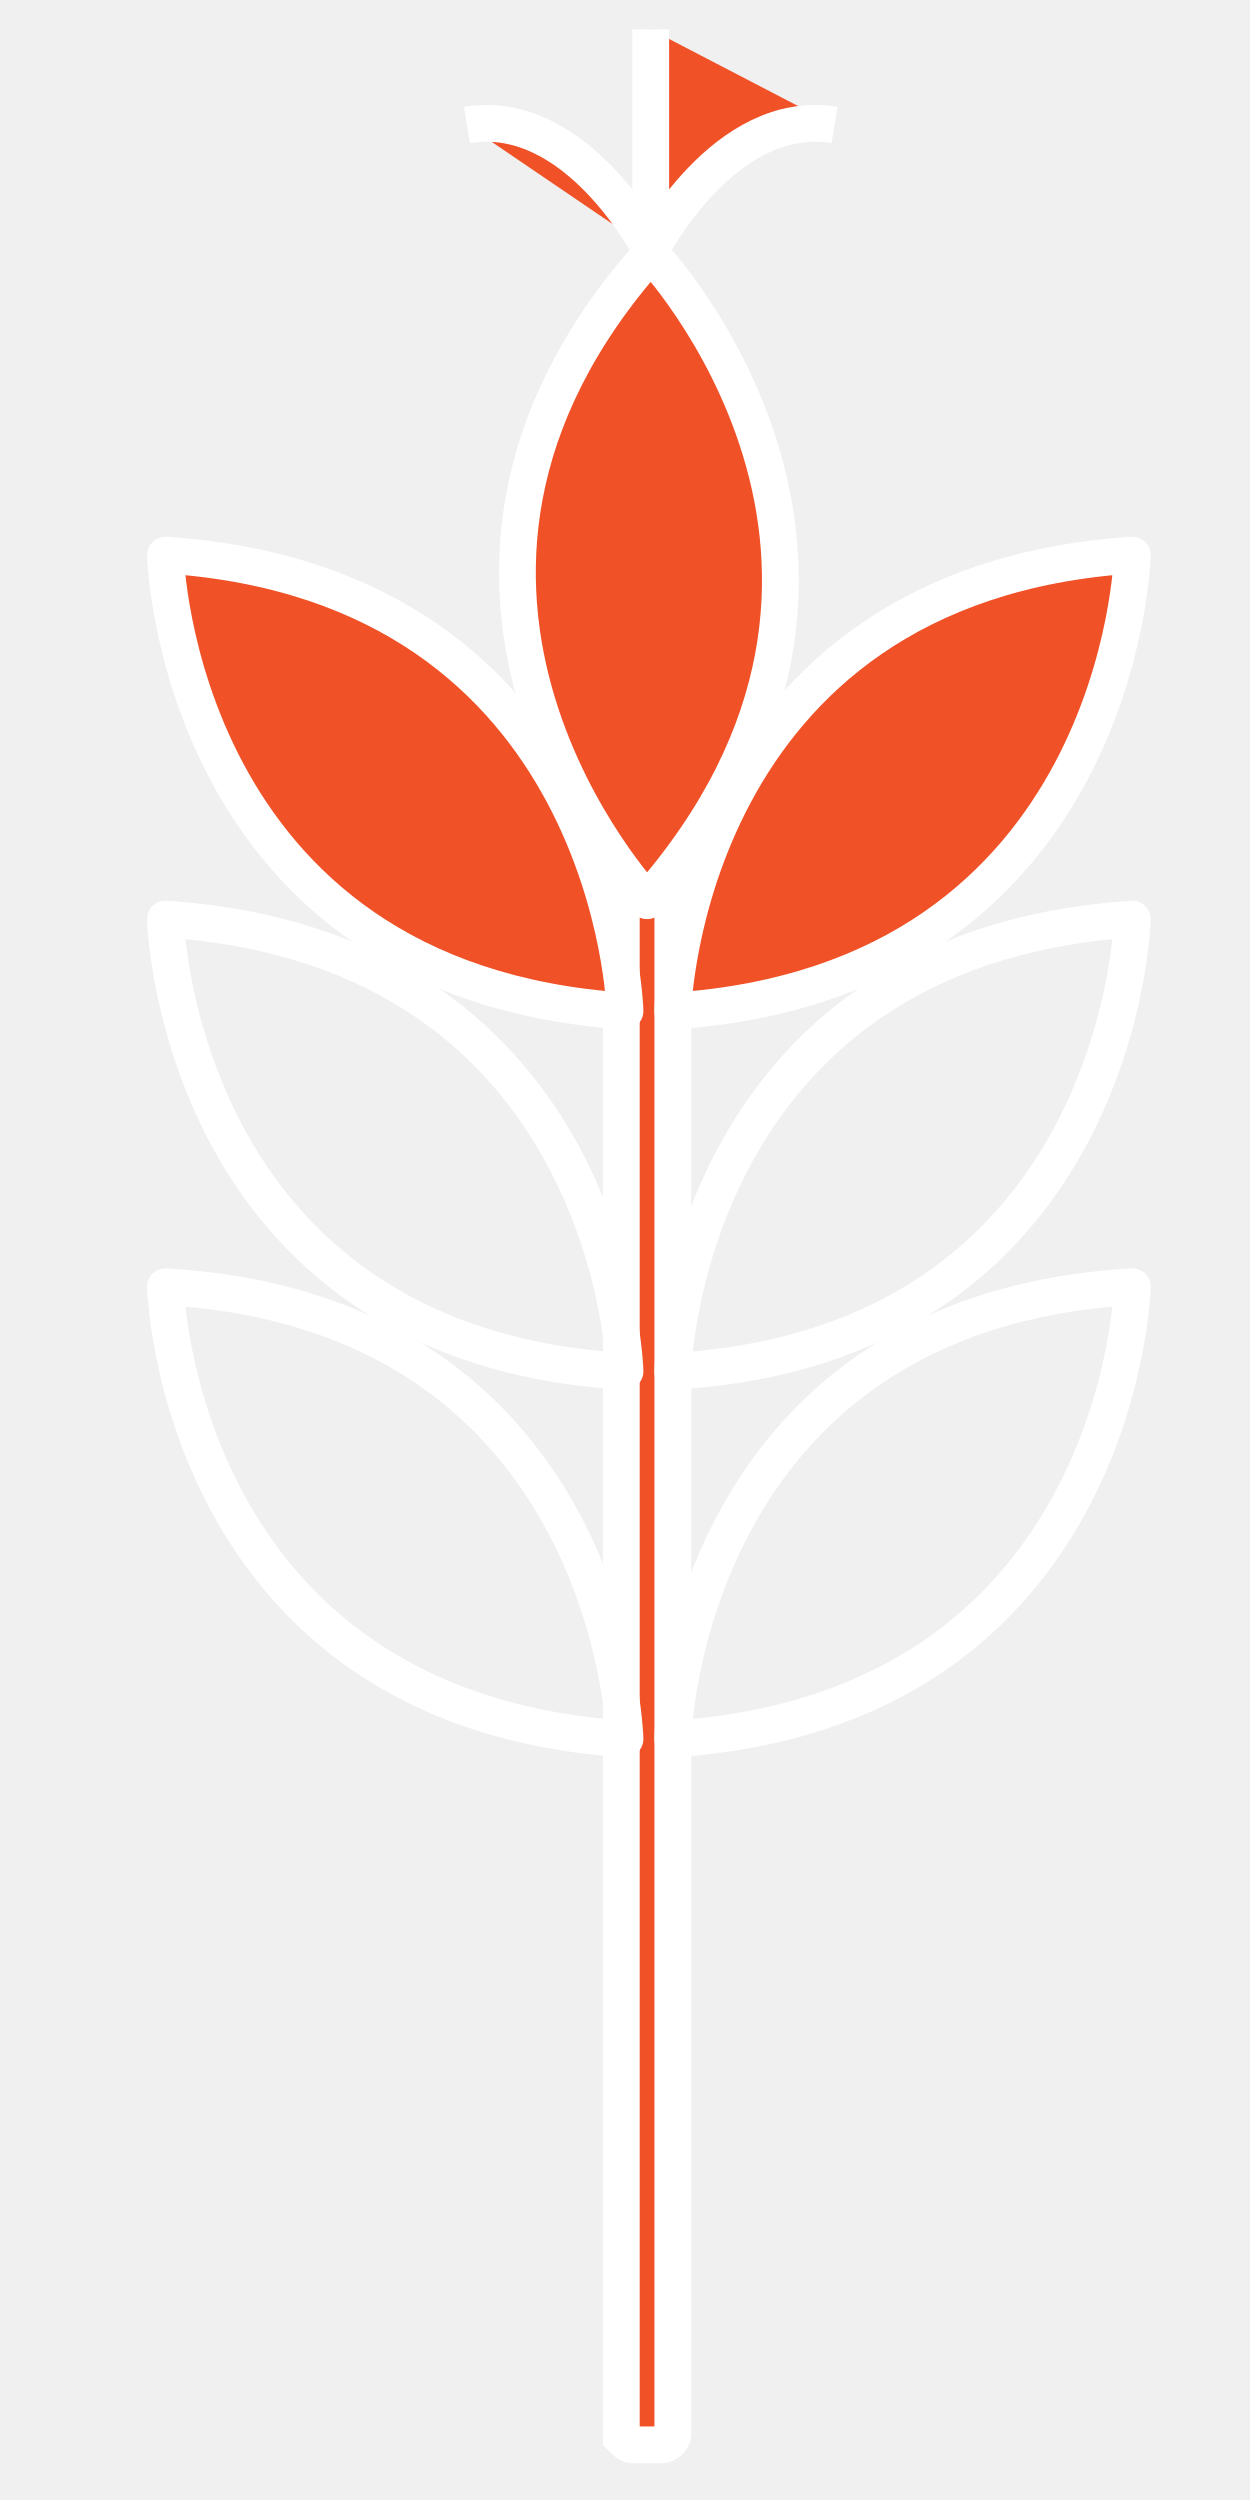
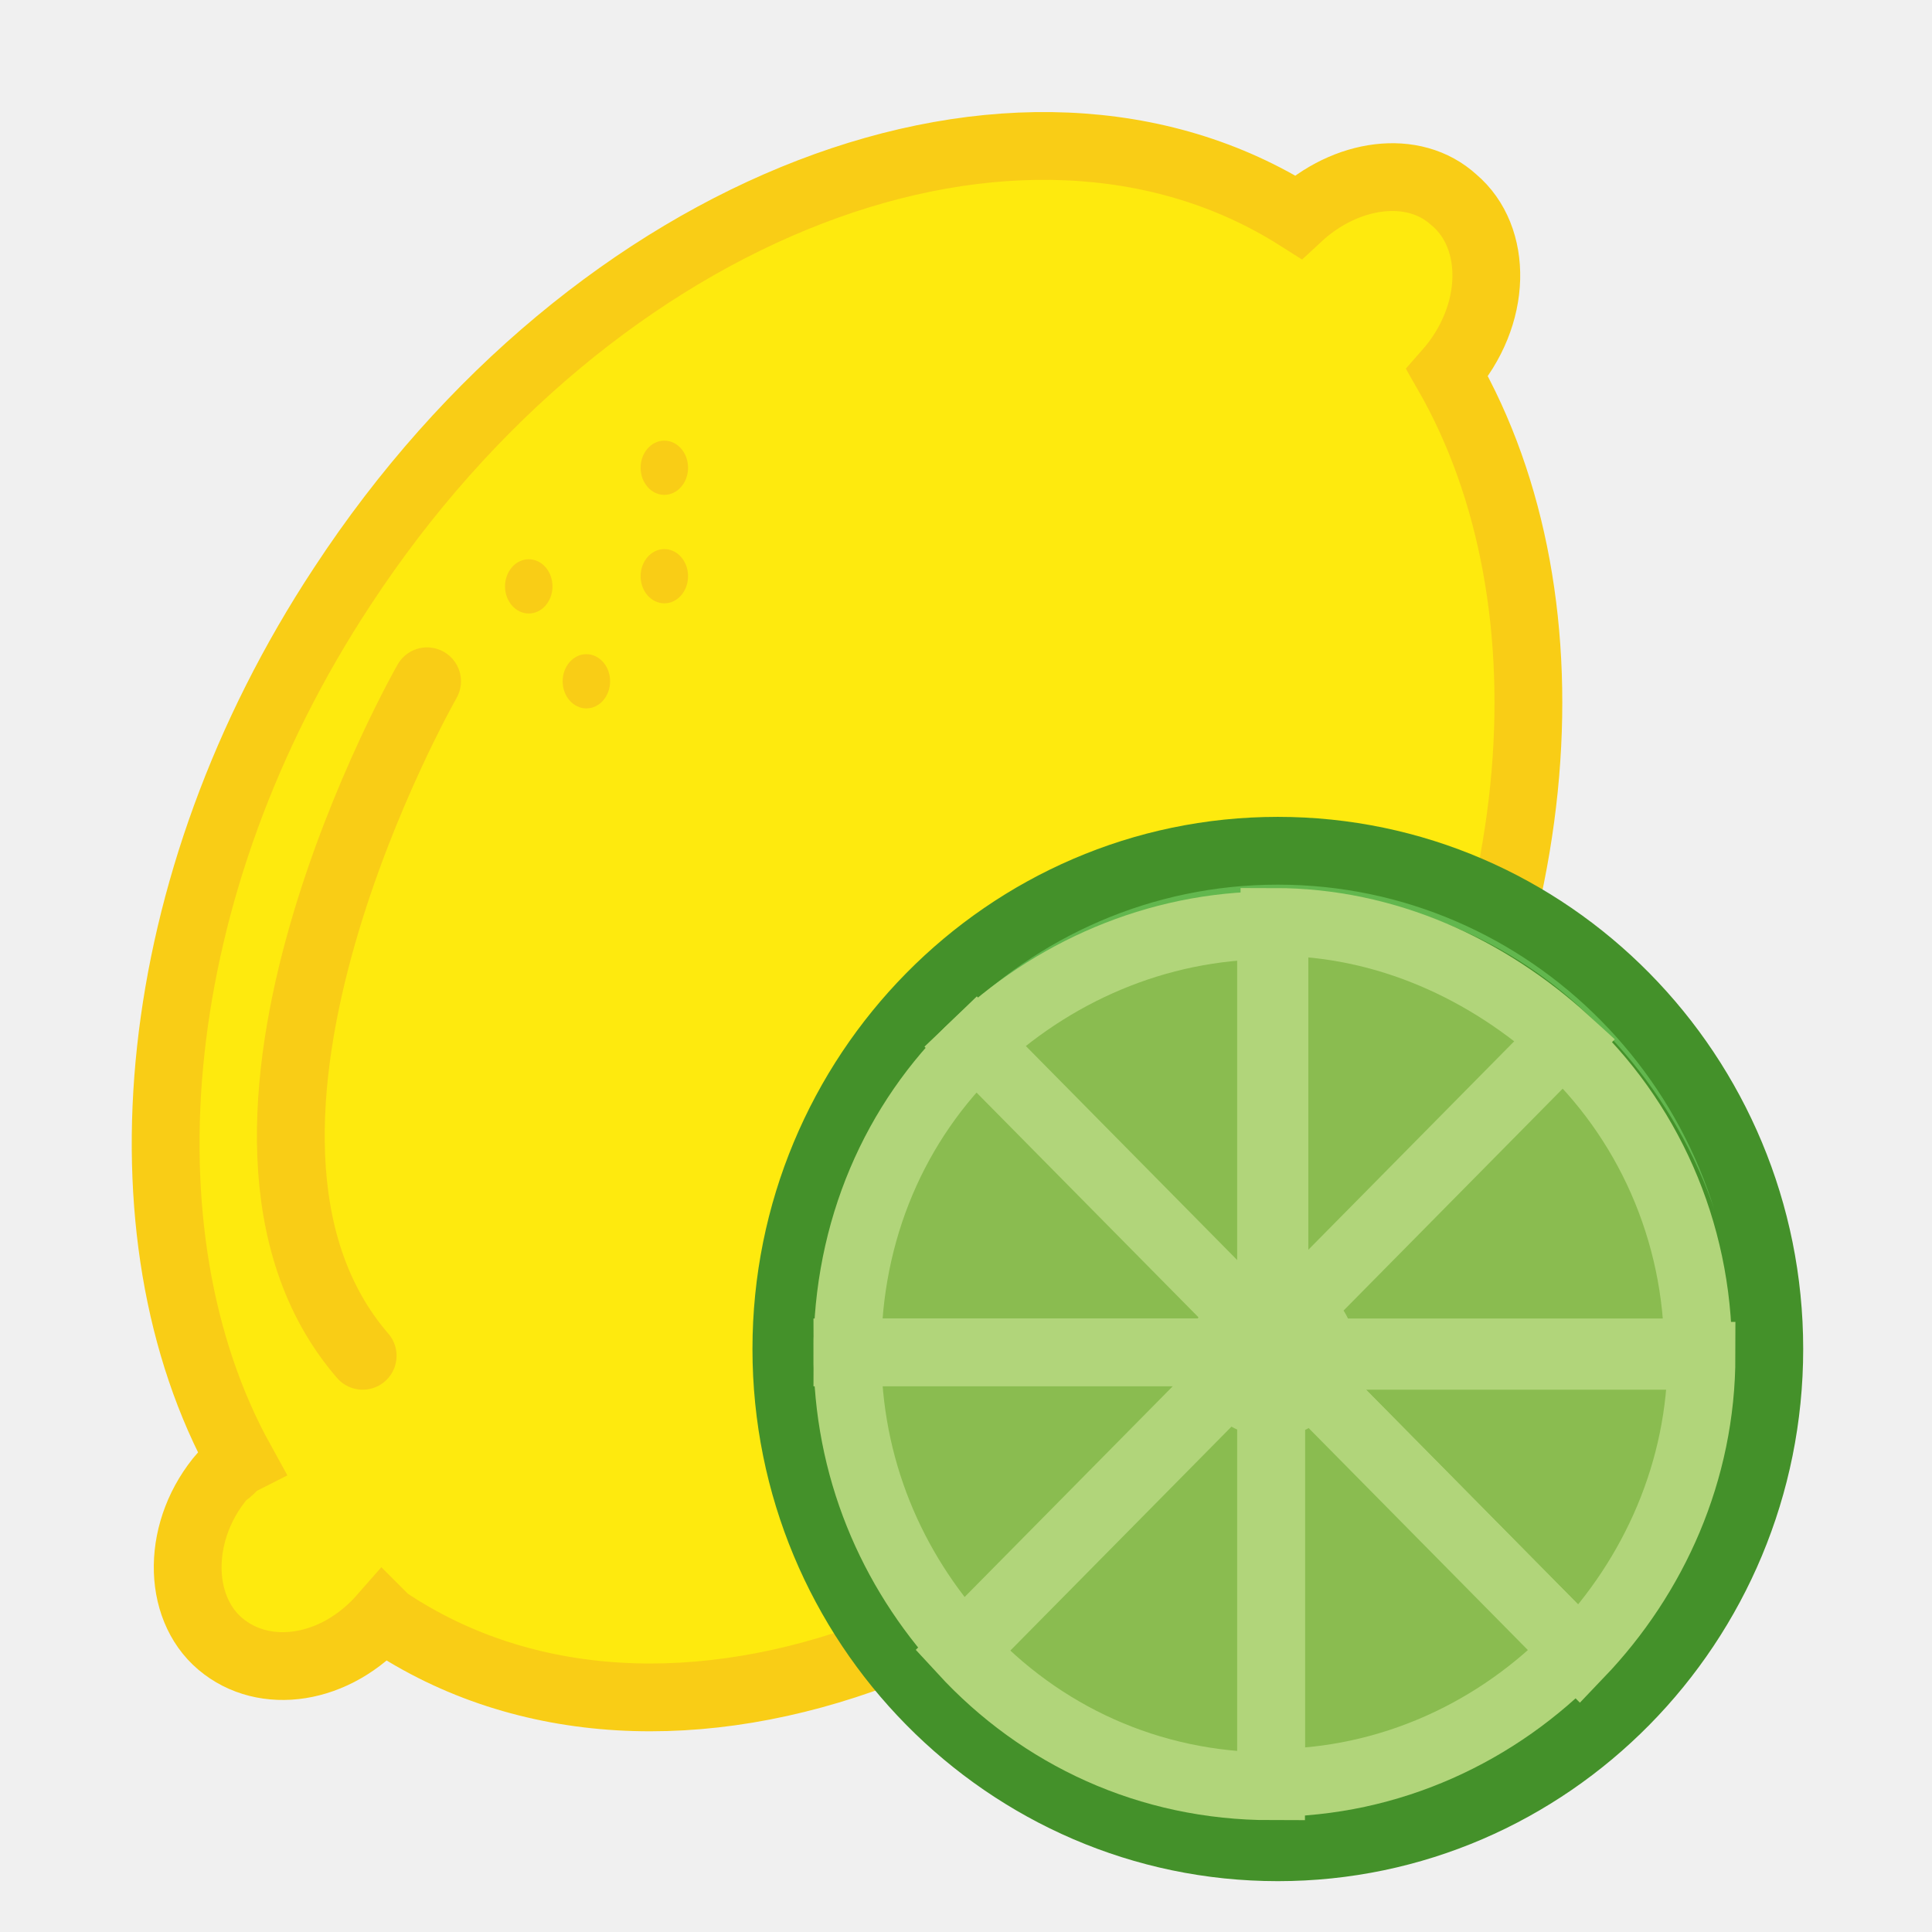
- <svg xmlns="http://www.w3.org/2000/svg" version="1.1" id="Layer_1" x="0px" y="0px" viewBox="0 0 34 68" style="enable-background:new 0 0 34 68;" xml:space="preserve">
+ <svg xmlns="http://www.w3.org/2000/svg" version="1.1" id="Capa_1" x="0px" y="0px" viewBox="0 0 57 57" style="enable-background:new 0 0 57 57;" xml:space="preserve">
  <style type="text/css">
- 	.st0{fill:#F05127;stroke:#FFFFFF;stroke-miterlimit:10;}
- 	.st1{fill:none;stroke:#FFFFFF;stroke-linecap:round;stroke-linejoin:round;stroke-miterlimit:10;}
- 	.st2{fill:#F05127;stroke:#FFFFFF;stroke-linecap:round;stroke-linejoin:round;stroke-miterlimit:10;}
+ 	.st0{fill:#FEEA0E;stroke:#F9CD16;stroke-width:2;stroke-miterlimit:10;}
+ 	.st1{fill:#FEEA0E;stroke:#F9CD16;stroke-width:2;stroke-linecap:round;stroke-linejoin:round;stroke-miterlimit:10;}
+ 	.st2{fill:#F9CD16;}
+ 	.st3{fill:#62B74E;stroke:#44912A;stroke-width:2;stroke-miterlimit:10;}
+ 	.st4{fill:#8ABC50;stroke:#B1D57A;stroke-width:2;stroke-miterlimit:10;}
+ 	.st5{fill:#B1D57A;stroke:#B1D57A;stroke-width:2;stroke-miterlimit:10;}
</style>
  <g>
-     <path class="st0" d="M17.2,66.5h0.8c0.1,0,0.3-0.1,0.3-0.3V23.8c0-0.1-0.1-0.3-0.3-0.3h-0.8c-0.1,0-0.3,0.1-0.3,0.3v42.5   C17,66.4,17.1,66.5,17.2,66.5z" />
-     <path class="st1" d="M18.3,37.3C30.5,36.6,30.8,25,30.8,25C18.6,25.8,18.3,37.3,18.3,37.3z" />
-     <path class="st1" d="M17,37.3C4.8,36.6,4.5,25,4.5,25C16.7,25.8,17,37.3,17,37.3z" />
-     <path class="st1" d="M18.3,47.3C30.5,46.5,30.8,35,30.8,35C18.6,35.7,18.3,47.3,18.3,47.3z" />
-     <path class="st1" d="M17,47.3C4.8,46.5,4.5,35,4.5,35C16.7,35.7,17,47.3,17,47.3z" />
-     <path class="st0" d="M17.7,6.8c0,0-2-3.9-5-3.4" />
-     <path class="st0" d="M22.7,3.4c-3-0.5-5,3.4-5,3.4V0.8" />
-     <path class="st2" d="M17.6,24.5c8.1-9.2,0.1-17.6,0.1-17.6C9.6,16,17.6,24.5,17.6,24.5z" />
-     <path class="st2" d="M18.3,27.5c12.2-0.8,12.5-12.4,12.5-12.4C18.6,15.9,18.3,27.5,18.3,27.5z" />
-     <path class="st2" d="M17,27.5C4.8,26.7,4.5,15.1,4.5,15.1C16.7,15.9,17,27.5,17,27.5z" />
+     <path class="st0" d="M42.7,11C42.7,11,42.7,11,42.7,11c1.5-1.7,1.5-4,0.2-5.1c-1.2-1.1-3.2-0.8-4.6,0.5C30.1,1.2,17.5,6,10.1,17.3   c-5.8,8.8-6.7,19.1-3,25.8c-0.2,0.1-0.3,0.3-0.5,0.4c-1.4,1.6-1.4,3.9-0.1,5c1.3,1.1,3.4,0.8,4.8-0.8c0,0,0.1,0.1,0.1,0.1   c8.2,5.5,21,0.7,28.4-10.7C45.8,28.2,46.6,17.8,42.7,11z" />
+     <path class="st1" d="M12.6,20.1c0,0-7.6,13.3-1.9,19.9" />
+     <ellipse class="st2" cx="15.6" cy="17.3" rx="0.7" ry="0.8" />
+     <ellipse class="st2" cx="17.3" cy="20.1" rx="0.7" ry="0.8" />
+     <ellipse class="st2" cx="19.6" cy="17" rx="0.7" ry="0.8" />
+     <ellipse class="st2" cx="19.6" cy="13.8" rx="0.7" ry="0.8" />
+     <path class="st3" d="M37.7,25.1c-8,0-14.5,6.6-14.5,14.7c0,8.1,6.5,14.7,14.5,14.7c8,0,14.5-6.6,14.5-14.7   C52.2,31.7,45.7,25.1,37.7,25.1z M46.6,48.8L46.6,48.8c-2.3,2.4-5.5,3.9-9,3.9c-3.6,0-6.9-1.5-9.1-4l0,0l0,0   c-2.1-2.3-3.4-5.3-3.4-8.7c0-3.6,1.5-6.8,3.8-9.1l0,0l0,0c2.3-2.2,5.3-3.6,8.8-3.6c3.3,0,6.4,1.3,8.6,3.5l0,0l0,0   c2.4,2.3,4,5.6,4,9.2C50.1,43.4,48.8,46.5,46.6,48.8L46.6,48.8z" />
+     <path class="st4" d="M38.3,38.7l7.9-8c-2.3-2.1-5.3-3.5-8.6-3.5v11.2C37.8,38.5,38,38.6,38.3,38.7z" />
+     <path class="st4" d="M37.5,38.5C37.5,38.5,37.5,38.5,37.5,38.5l0-11.2c-3.4,0-6.5,1.4-8.8,3.6l7.9,8C36.9,38.6,37.2,38.5,37.5,38.5   z" />
+     <path class="st4" d="M39,39.9h11.1c0-3.6-1.5-6.9-4-9.2l-7.9,8C38.7,38.9,39,39.4,39,39.9z" />
+     <path class="st4" d="M36.7,38.8l-7.9-8c-2.4,2.3-3.8,5.5-3.8,9.1h11.1C36.1,39.5,36.3,39.1,36.7,38.8z" />
+     <path class="st4" d="M39,39.9c0,0.3-0.1,0.6-0.3,0.9l7.9,8c2.2-2.3,3.6-5.4,3.6-8.8H39z" />
+     <path class="st4" d="M37.5,41.4v11.2c3.5,0,6.7-1.5,9-3.9l-7.9-8C38.4,41.2,38,41.4,37.5,41.4z" />
+     <path class="st4" d="M36.1,39.9H25c0,3.4,1.3,6.4,3.4,8.7l7.9-8C36.2,40.5,36.1,40.2,36.1,39.9z" />
+     <path class="st4" d="M37.5,41.4c-0.5,0-1-0.3-1.2-0.7l-7.9,8c2.3,2.5,5.5,4,9.1,4L37.5,41.4C37.5,41.4,37.5,41.4,37.5,41.4z" />
+     <circle class="st5" cx="37.5" cy="40" r="1.1" />
  </g>
</svg>
